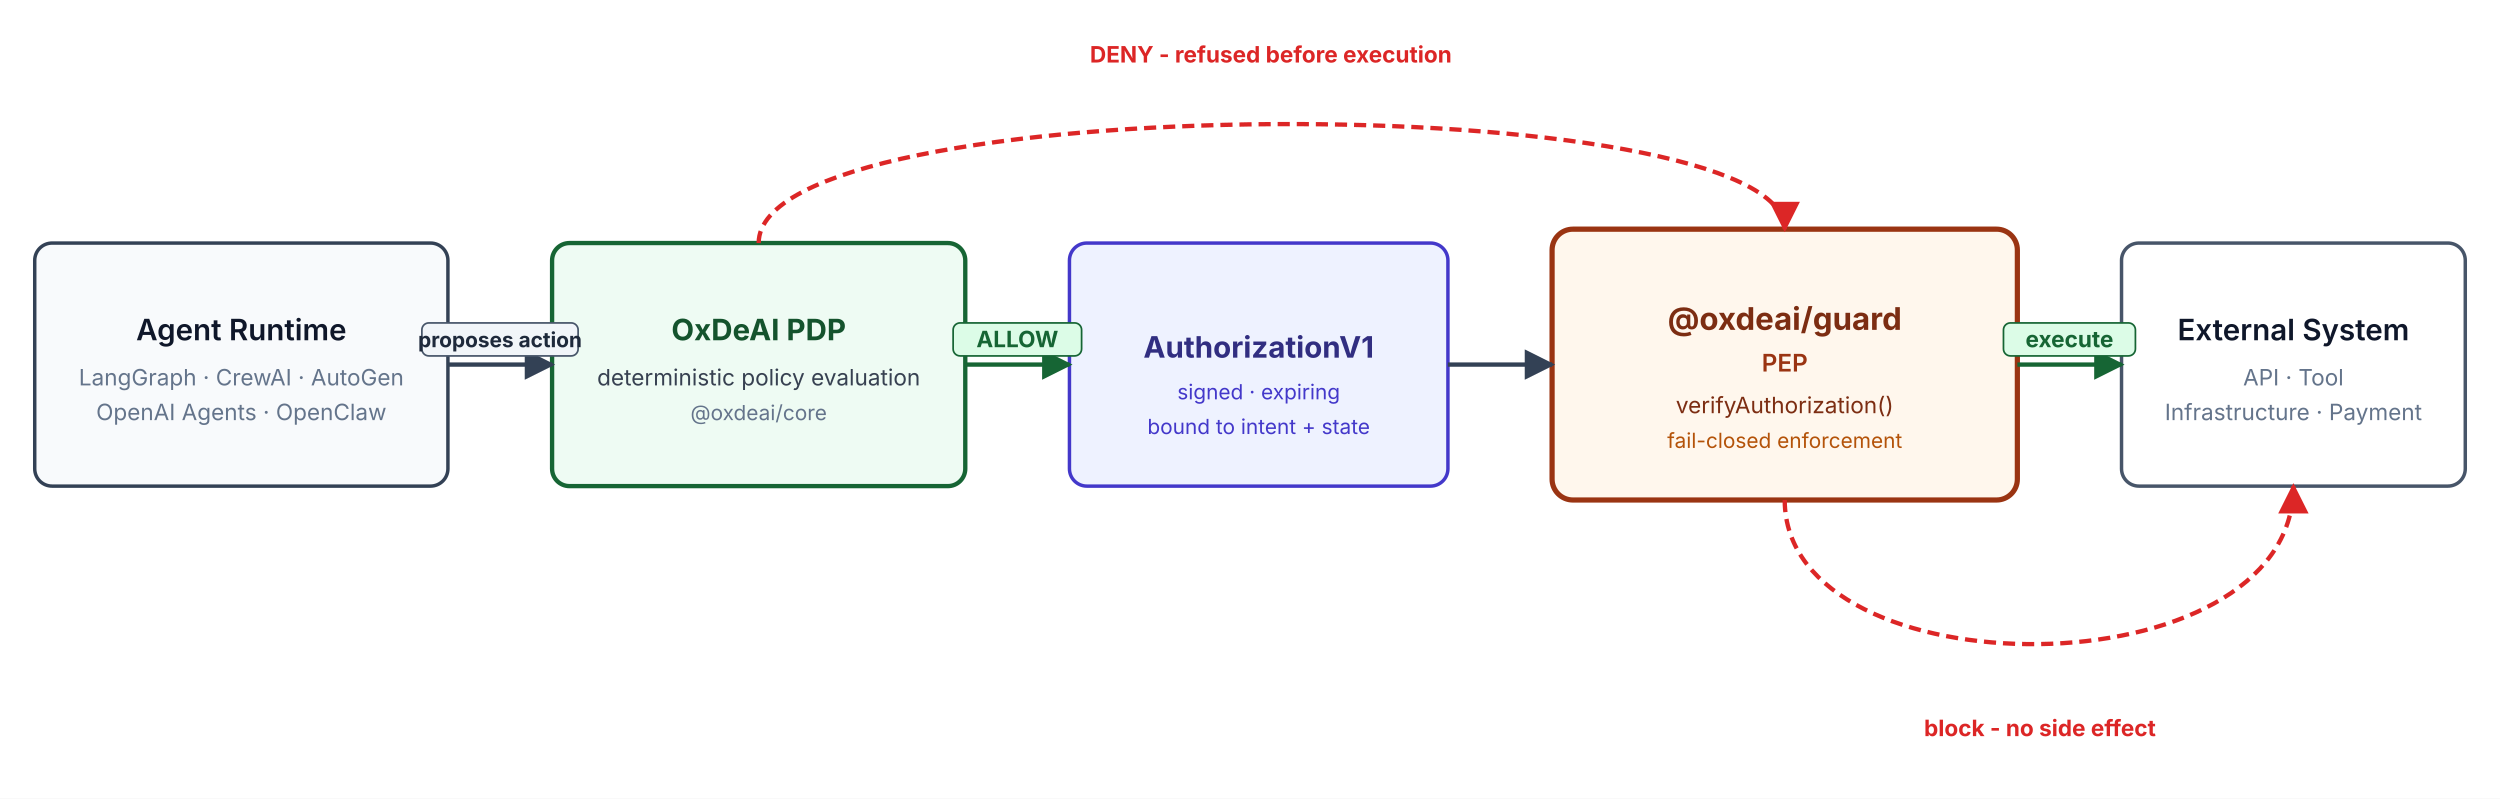
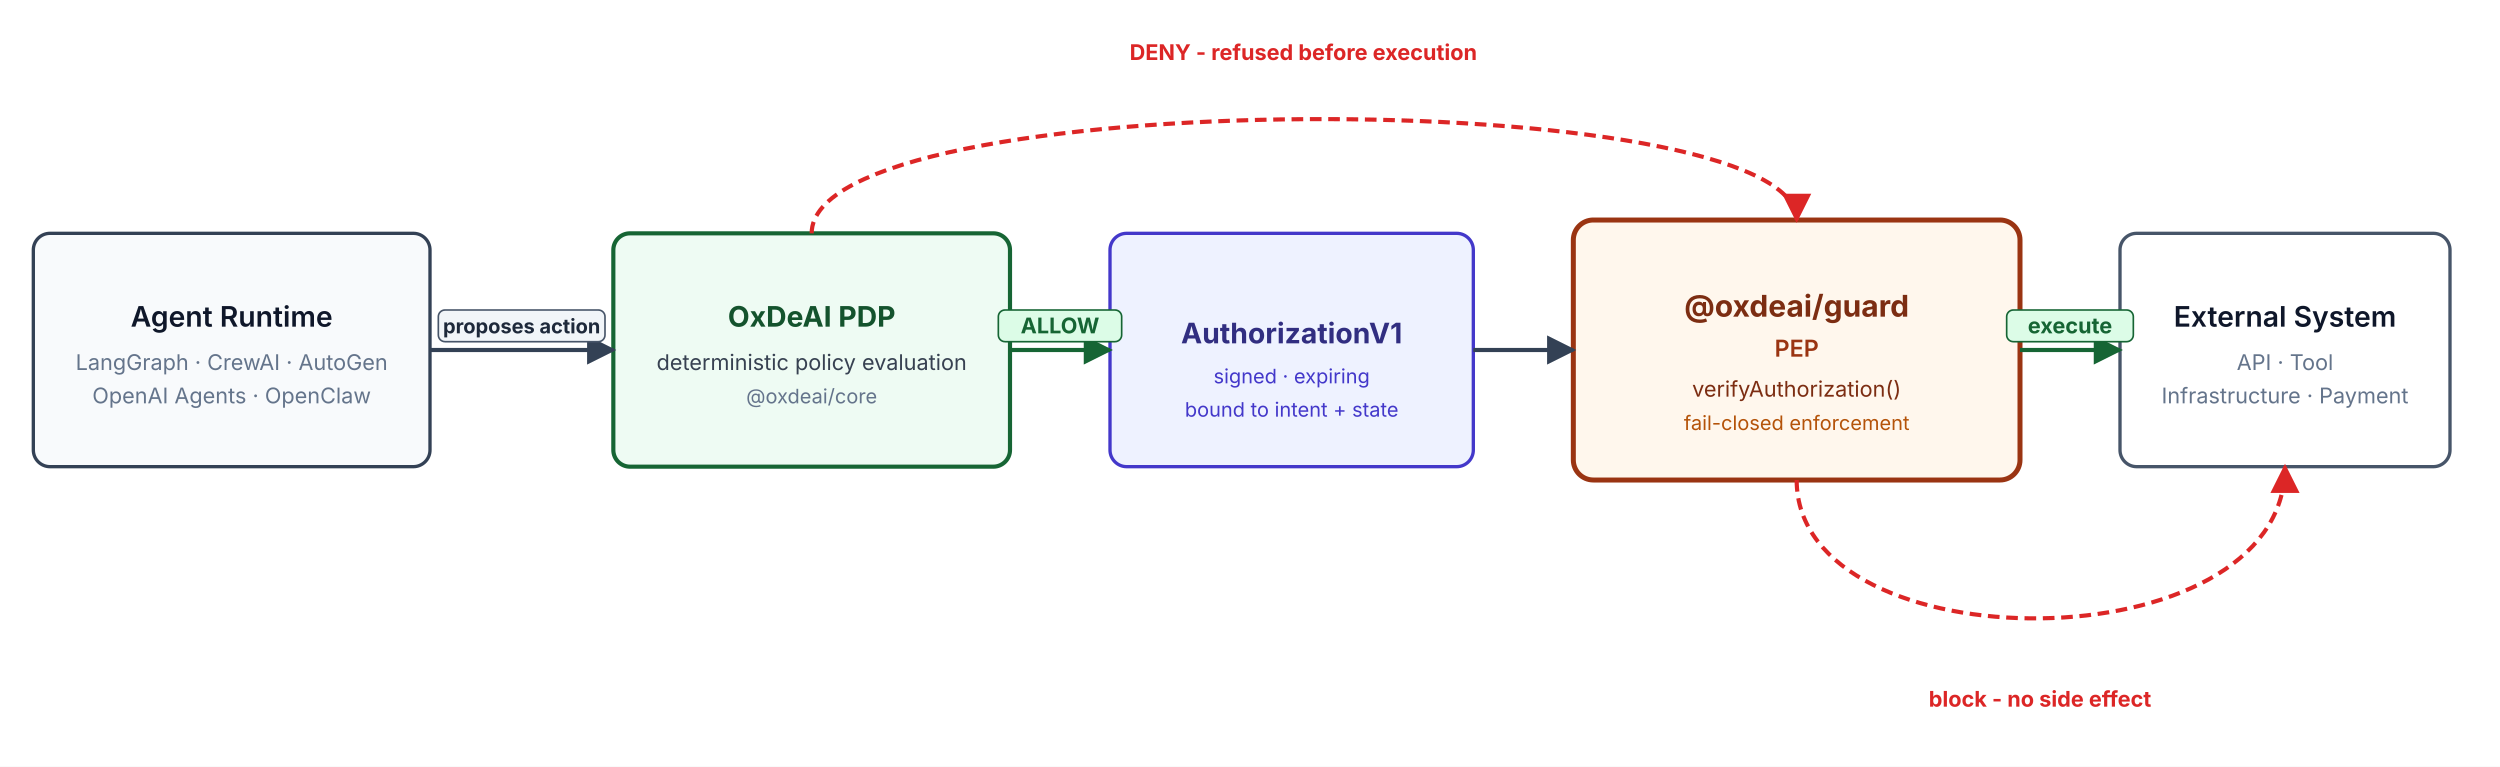
- <svg xmlns="http://www.w3.org/2000/svg" width="1440" height="460" viewBox="0 0 1440 460" role="img" aria-label="OxDeAI - How It Works">
-   <rect width="1440" height="460" fill="#ffffff" />
+ <svg xmlns="http://www.w3.org/2000/svg" width="1500" height="460" viewBox="0 0 1500 460" role="img" aria-label="OxDeAI - How It Works">
+   <rect width="1500" height="460" fill="#ffffff" />
  <defs>
    <marker id="arr" viewBox="0 0 10 10" refX="9" refY="5" markerWidth="7" markerHeight="7" orient="auto-start-reverse">
      <path d="M 0 0 L 10 5 L 0 10 z" fill="#334155" />
    </marker>
    <marker id="arr-green" viewBox="0 0 10 10" refX="9" refY="5" markerWidth="7" markerHeight="7" orient="auto-start-reverse">
      <path d="M 0 0 L 10 5 L 0 10 z" fill="#166534" />
    </marker>
    <marker id="arr-red" viewBox="0 0 10 10" refX="9" refY="5" markerWidth="7" markerHeight="7" orient="auto-start-reverse">
      <path d="M 0 0 L 10 5 L 0 10 z" fill="#dc2626" />
    </marker>
  </defs>
  <rect x="20" y="140" width="238" height="140" rx="10" fill="#f8fafc" stroke="#334155" stroke-width="2" />
  <text x="139" y="196" font-family="Inter, Arial, sans-serif" font-size="17" fill="#0f172a" font-weight="600" text-anchor="middle">Agent Runtime</text>
  <text x="139" y="222" font-family="Inter, Arial, sans-serif" font-size="13" fill="#64748b" text-anchor="middle">LangGraph · CrewAI · AutoGen</text>
  <text x="139" y="242" font-family="Inter, Arial, sans-serif" font-size="13" fill="#64748b" text-anchor="middle">OpenAI Agents · OpenClaw</text>
-   <rect x="318" y="140" width="238" height="140" rx="10" fill="#eefbf3" stroke="#166534" stroke-width="2.5" />
-   <text x="437" y="196" font-family="Inter, Arial, sans-serif" font-size="17" fill="#14532d" font-weight="700" text-anchor="middle">OxDeAI PDP</text>
-   <text x="437" y="222" font-family="Inter, Arial, sans-serif" font-size="13" fill="#374151" text-anchor="middle">deterministic policy evaluation</text>
-   <text x="437" y="242" font-family="Inter, Arial, sans-serif" font-size="12" fill="#64748b" text-anchor="middle">@oxdeai/core</text>
-   <rect x="616" y="140" width="218" height="140" rx="10" fill="#eef2ff" stroke="#4338ca" stroke-width="2" />
-   <text x="725" y="206" font-family="Inter, Arial, sans-serif" font-size="17" fill="#312e81" font-weight="700" text-anchor="middle">AuthorizationV1</text>
-   <text x="725" y="230" font-family="Inter, Arial, sans-serif" font-size="12" fill="#4338ca" text-anchor="middle">signed · expiring</text>
-   <text x="725" y="250" font-family="Inter, Arial, sans-serif" font-size="12" fill="#4338ca" text-anchor="middle">bound to intent + state</text>
-   <rect x="894" y="132" width="268" height="156" rx="12" fill="#fff7ed" stroke="#9a3412" stroke-width="3" />
-   <text x="1028" y="190" font-family="Inter, Arial, sans-serif" font-size="18" fill="#7c2d12" font-weight="700" text-anchor="middle">@oxdeai/guard</text>
-   <text x="1028" y="214" font-family="Inter, Arial, sans-serif" font-size="14" fill="#9a3412" font-weight="600" text-anchor="middle">PEP</text>
-   <text x="1028" y="238" font-family="Inter, Arial, sans-serif" font-size="13" fill="#7c2d12" text-anchor="middle">verifyAuthorization()</text>
-   <text x="1028" y="258" font-family="Inter, Arial, sans-serif" font-size="12" fill="#b45309" text-anchor="middle">fail-closed enforcement</text>
-   <rect x="1222" y="140" width="198" height="140" rx="10" fill="#ffffff" stroke="#475569" stroke-width="2" />
-   <text x="1321" y="196" font-family="Inter, Arial, sans-serif" font-size="17" fill="#0f172a" font-weight="600" text-anchor="middle">External System</text>
-   <text x="1321" y="222" font-family="Inter, Arial, sans-serif" font-size="13" fill="#64748b" text-anchor="middle">API · Tool</text>
-   <text x="1321" y="242" font-family="Inter, Arial, sans-serif" font-size="13" fill="#64748b" text-anchor="middle">Infrastructure · Payment</text>
-   <line x1="258" y1="210" x2="318" y2="210" stroke="#334155" stroke-width="2.5" marker-end="url(#arr)" />
-   <rect x="243" y="186" width="90" height="19" rx="4" fill="#f1f5f9" stroke="#475569" stroke-width="1" />
-   <text x="288" y="200" font-family="Inter, Arial, sans-serif" font-size="12" fill="#1e293b" font-weight="700" text-anchor="middle">proposes action</text>
-   <line x1="556" y1="210" x2="616" y2="210" stroke="#166534" stroke-width="2.5" marker-end="url(#arr-green)" />
-   <rect x="549" y="186" width="74" height="19" rx="4" fill="#dcfce7" stroke="#166534" stroke-width="1" />
-   <text x="586" y="200" font-family="Inter, Arial, sans-serif" font-size="13" fill="#166534" font-weight="700" text-anchor="middle">ALLOW</text>
-   <line x1="834" y1="210" x2="894" y2="210" stroke="#334155" stroke-width="2.5" marker-end="url(#arr)" />
-   <line x1="1162" y1="210" x2="1222" y2="210" stroke="#166534" stroke-width="2.5" marker-end="url(#arr-green)" />
-   <rect x="1154" y="186" width="76" height="19" rx="4" fill="#dcfce7" stroke="#166534" stroke-width="1" />
-   <text x="1192" y="200" font-family="Inter, Arial, sans-serif" font-size="13" fill="#166534" font-weight="700" text-anchor="middle">execute</text>
-   <path d="M 437 140 C 437 50 1028 50 1028 132" stroke="#dc2626" stroke-width="2.5" stroke-dasharray="7,4" fill="none" marker-end="url(#arr-red)" />
-   <text x="732" y="36" font-family="Inter, Arial, sans-serif" font-size="13" fill="#dc2626" font-weight="700" text-anchor="middle">DENY - refused before execution</text>
-   <path d="M 1028 288 C 1028 400 1321 400 1321 280" stroke="#dc2626" stroke-width="2.5" stroke-dasharray="7,4" fill="none" marker-end="url(#arr-red)" />
-   <text x="1175" y="424" font-family="Inter, Arial, sans-serif" font-size="13" fill="#dc2626" font-weight="700" text-anchor="middle">block - no side effect</text>
+   <rect x="368" y="140" width="238" height="140" rx="10" fill="#eefbf3" stroke="#166534" stroke-width="2.5" />
+   <text x="487" y="196" font-family="Inter, Arial, sans-serif" font-size="17" fill="#14532d" font-weight="700" text-anchor="middle">OxDeAI PDP</text>
+   <text x="487" y="222" font-family="Inter, Arial, sans-serif" font-size="13" fill="#374151" text-anchor="middle">deterministic policy evaluation</text>
+   <text x="487" y="242" font-family="Inter, Arial, sans-serif" font-size="12" fill="#64748b" text-anchor="middle">@oxdeai/core</text>
+   <rect x="666" y="140" width="218" height="140" rx="10" fill="#eef2ff" stroke="#4338ca" stroke-width="2" />
+   <text x="775" y="206" font-family="Inter, Arial, sans-serif" font-size="17" fill="#312e81" font-weight="700" text-anchor="middle">AuthorizationV1</text>
+   <text x="775" y="230" font-family="Inter, Arial, sans-serif" font-size="12" fill="#4338ca" text-anchor="middle">signed · expiring</text>
+   <text x="775" y="250" font-family="Inter, Arial, sans-serif" font-size="12" fill="#4338ca" text-anchor="middle">bound to intent + state</text>
+   <rect x="944" y="132" width="268" height="156" rx="12" fill="#fff7ed" stroke="#9a3412" stroke-width="3" />
+   <text x="1078" y="190" font-family="Inter, Arial, sans-serif" font-size="18" fill="#7c2d12" font-weight="700" text-anchor="middle">@oxdeai/guard</text>
+   <text x="1078" y="214" font-family="Inter, Arial, sans-serif" font-size="14" fill="#9a3412" font-weight="600" text-anchor="middle">PEP</text>
+   <text x="1078" y="238" font-family="Inter, Arial, sans-serif" font-size="13" fill="#7c2d12" text-anchor="middle">verifyAuthorization()</text>
+   <text x="1078" y="258" font-family="Inter, Arial, sans-serif" font-size="12" fill="#b45309" text-anchor="middle">fail-closed enforcement</text>
+   <rect x="1272" y="140" width="198" height="140" rx="10" fill="#ffffff" stroke="#475569" stroke-width="2" />
+   <text x="1371" y="196" font-family="Inter, Arial, sans-serif" font-size="17" fill="#0f172a" font-weight="600" text-anchor="middle">External System</text>
+   <text x="1371" y="222" font-family="Inter, Arial, sans-serif" font-size="13" fill="#64748b" text-anchor="middle">API · Tool</text>
+   <text x="1371" y="242" font-family="Inter, Arial, sans-serif" font-size="13" fill="#64748b" text-anchor="middle">Infrastructure · Payment</text>
+   <line x1="258" y1="210" x2="368" y2="210" stroke="#334155" stroke-width="2.5" marker-end="url(#arr)" />
+   <rect x="263" y="186" width="100" height="19" rx="4" fill="#f1f5f9" stroke="#475569" stroke-width="1" />
+   <text x="313" y="200" font-family="Inter, Arial, sans-serif" font-size="12" fill="#1e293b" font-weight="700" text-anchor="middle">proposes action</text>
+   <line x1="606" y1="210" x2="666" y2="210" stroke="#166534" stroke-width="2.5" marker-end="url(#arr-green)" />
+   <rect x="599" y="186" width="74" height="19" rx="4" fill="#dcfce7" stroke="#166534" stroke-width="1" />
+   <text x="636" y="200" font-family="Inter, Arial, sans-serif" font-size="13" fill="#166534" font-weight="700" text-anchor="middle">ALLOW</text>
+   <line x1="884" y1="210" x2="944" y2="210" stroke="#334155" stroke-width="2.5" marker-end="url(#arr)" />
+   <line x1="1212" y1="210" x2="1272" y2="210" stroke="#166534" stroke-width="2.5" marker-end="url(#arr-green)" />
+   <rect x="1204" y="186" width="76" height="19" rx="4" fill="#dcfce7" stroke="#166534" stroke-width="1" />
+   <text x="1242" y="200" font-family="Inter, Arial, sans-serif" font-size="13" fill="#166534" font-weight="700" text-anchor="middle">execute</text>
+   <path d="M 487 140 C 487 50 1078 50 1078 132" stroke="#dc2626" stroke-width="2.5" stroke-dasharray="7,4" fill="none" marker-end="url(#arr-red)" />
+   <text x="782" y="36" font-family="Inter, Arial, sans-serif" font-size="13" fill="#dc2626" font-weight="700" text-anchor="middle">DENY - refused before execution</text>
+   <path d="M 1078 288 C 1078 400 1371 400 1371 280" stroke="#dc2626" stroke-width="2.5" stroke-dasharray="7,4" fill="none" marker-end="url(#arr-red)" />
+   <text x="1224" y="424" font-family="Inter, Arial, sans-serif" font-size="13" fill="#dc2626" font-weight="700" text-anchor="middle">block - no side effect</text>
</svg>
